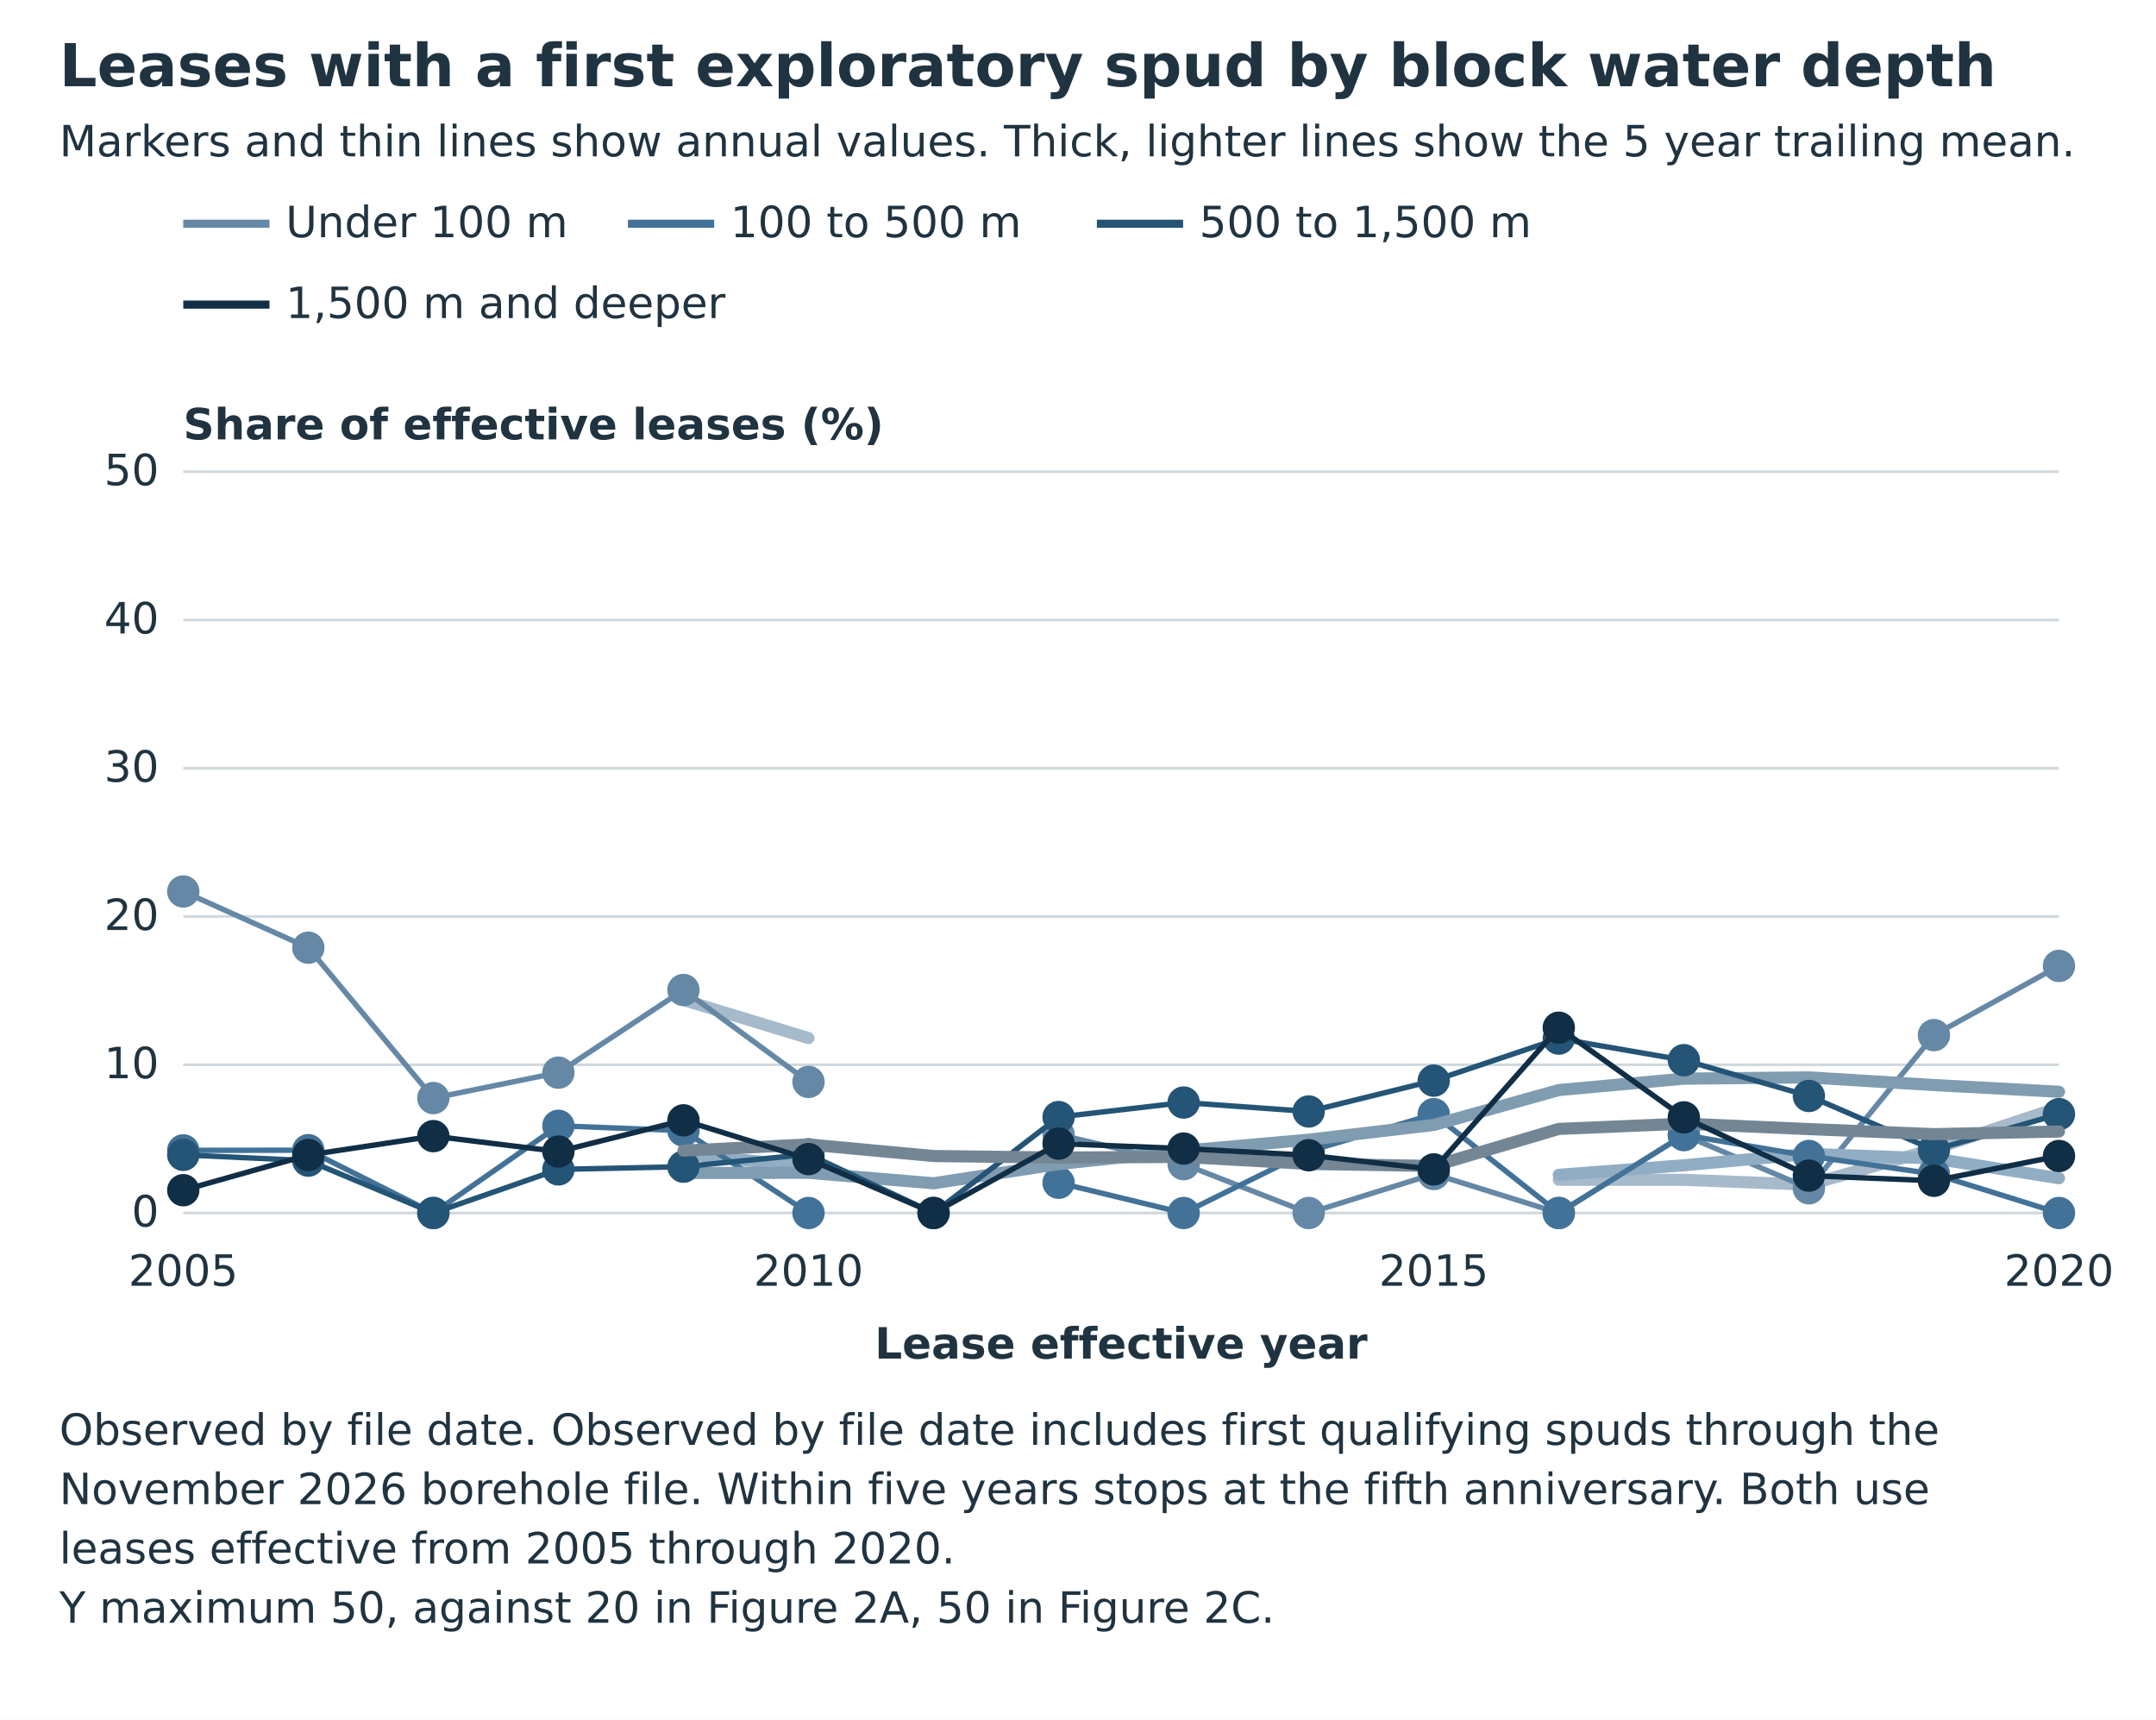
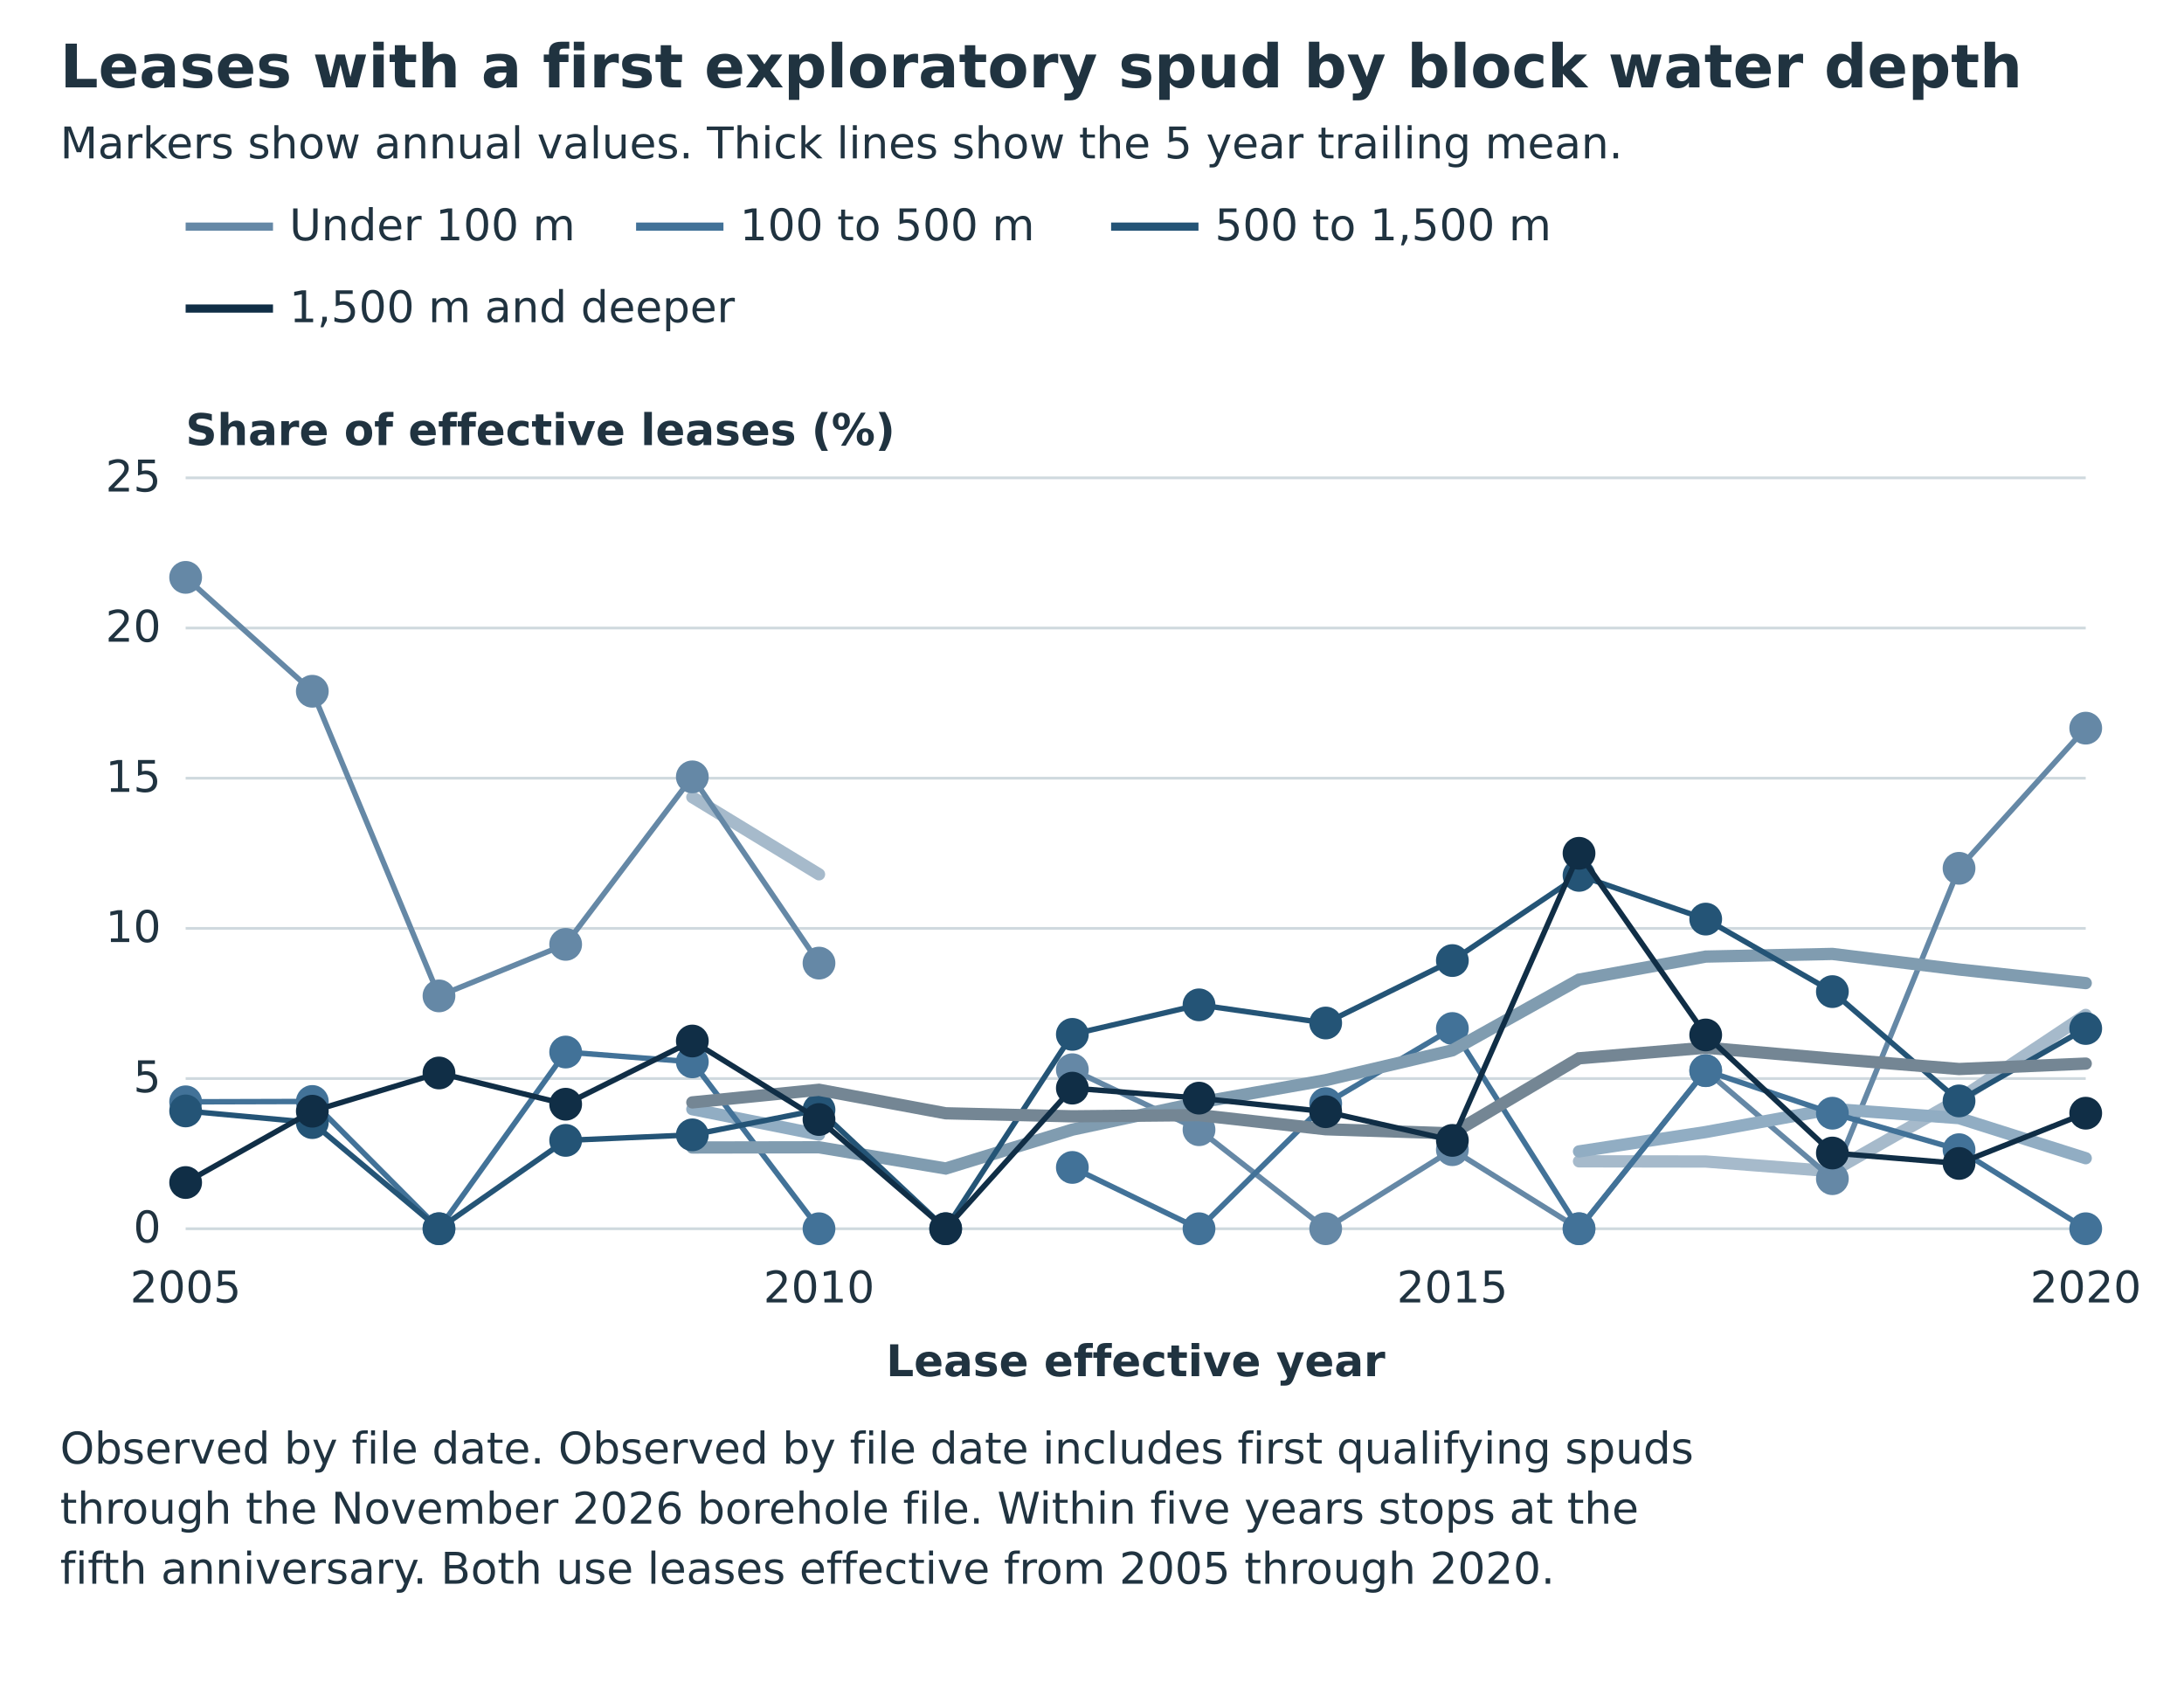
- <svg xmlns="http://www.w3.org/2000/svg" role="img" aria-label="Leases with a first exploratory spud by block water depth" font-family="'DejaVu Sans','Segoe UI',Arial,sans-serif" font-size="16" fill="#203340" width="800" height="638" viewBox="0 0 800 638">
-   <rect width="800" height="638" fill="white" />
+ <svg xmlns="http://www.w3.org/2000/svg" role="img" aria-label="Leases with a first exploratory spud by block water depth" font-family="'DejaVu Sans','Segoe UI',Arial,sans-serif" font-size="16" fill="#203340" width="800" height="616" viewBox="0 0 800 616">
+   <rect width="800" height="616" fill="white" />
  <text x="22" y="32" font-size="22" font-weight="bold">Leases with a first exploratory spud by block water depth</text>
-   <text x="22" y="58">Markers and thin lines show annual values. Thick, lighter lines show the 5 year trailing mean.</text>
+   <text x="22" y="58">Markers show annual values. Thick lines show the 5 year trailing mean.</text>
  <g data-legend="0">
    <rect x="62" y="70" height="27" width="154" fill="white" />
    <line x1="68" y1="83" x2="100" y2="83" stroke="#6588a6" stroke-width="3" />
    <text x="106" y="88">Under 100 m</text>
  </g>
  <g data-legend="1">
    <rect x="227" y="70" height="27" width="163" fill="white" />
    <line x1="233" y1="83" x2="265" y2="83" stroke="#427298" stroke-width="3" />
    <text x="271" y="88">100 to 500 m</text>
  </g>
  <g data-legend="2">
    <rect x="401" y="70" height="27" width="181" fill="white" />
    <line x1="407" y1="83" x2="439" y2="83" stroke="#245476" stroke-width="3" />
    <text x="445" y="88">500 to 1,500 m</text>
  </g>
  <g data-legend="3">
    <rect x="62" y="100" height="27" width="217" fill="white" />
    <line x1="68" y1="113" x2="100" y2="113" stroke="#102e46" stroke-width="3" />
    <text x="106" y="118">1,500 m and deeper</text>
  </g>
  <text x="68" y="163" font-weight="bold">Share of effective leases (%)</text>
  <line x1="68" x2="764" y1="450.0" y2="450.0" stroke="#cfd9de" />
  <text x="59" y="455.0" text-anchor="end">0</text>
  <line x1="68" x2="764" y1="395.0" y2="395.0" stroke="#cfd9de" />
-   <text x="59" y="400.0" text-anchor="end">10</text>
+   <text x="59" y="400.0" text-anchor="end">5</text>
  <line x1="68" x2="764" y1="340.0" y2="340.0" stroke="#cfd9de" />
-   <text x="59" y="345.0" text-anchor="end">20</text>
+   <text x="59" y="345.0" text-anchor="end">10</text>
  <line x1="68" x2="764" y1="285.0" y2="285.0" stroke="#cfd9de" />
-   <text x="59" y="290.0" text-anchor="end">30</text>
+   <text x="59" y="290.0" text-anchor="end">15</text>
  <line x1="68" x2="764" y1="230.0" y2="230.0" stroke="#cfd9de" />
-   <text x="59" y="235.0" text-anchor="end">40</text>
+   <text x="59" y="235.0" text-anchor="end">20</text>
  <line x1="68" x2="764" y1="175.0" y2="175.0" stroke="#cfd9de" />
-   <text x="59" y="180.0" text-anchor="end">50</text>
+   <text x="59" y="180.0" text-anchor="end">25</text>
  <text x="68.0" y="477" text-anchor="middle">2005</text>
  <text x="300.0" y="477" text-anchor="middle">2010</text>
  <text x="532.0" y="477" text-anchor="middle">2015</text>
  <text x="764.0" y="477" text-anchor="middle">2020</text>
  <text x="416.0" y="504" text-anchor="middle" font-weight="bold">Lease effective year</text>
  <g data-series="0" data-label="Under 100 m">
-     <path d="M253.60,370.97l0,0 L300.00,385.10 M578.40,437.66l0,0 L624.80,437.69 L671.20,439.48 L717.60,426.28 L764.00,410.84" fill="none" stroke="#a6bacb" stroke-width="4.5" stroke-linecap="round" class="trend" />
-     <path d="M68.00,330.72l0,0 L114.40,351.58 L160.80,407.36 L207.20,397.93 L253.60,367.26 L300.00,401.36 M392.80,420.88l0,0 L439.20,431.87 L485.60,450.00 L532.00,435.53 L578.40,450.00 L624.80,421.05 L671.20,440.83 L717.60,384.00 L764.00,358.33" fill="none" stroke="#6588a6" stroke-width="2" stroke-linecap="round" class="annual" />
-     <circle cx="68.00" cy="330.72" r="5" stroke="#6588a6" stroke-width="2" fill="#6588a6" data-year="2005" />
-     <circle cx="114.40" cy="351.58" r="5" stroke="#6588a6" stroke-width="2" fill="#6588a6" data-year="2006" />
-     <circle cx="160.80" cy="407.36" r="5" stroke="#6588a6" stroke-width="2" fill="#6588a6" data-year="2007" />
-     <circle cx="207.20" cy="397.93" r="5" stroke="#6588a6" stroke-width="2" fill="#6588a6" data-year="2008" />
-     <circle cx="253.60" cy="367.26" r="5" stroke="#6588a6" stroke-width="2" fill="#6588a6" data-year="2009" />
-     <circle cx="300.00" cy="401.36" r="5" stroke="#6588a6" stroke-width="2" fill="#6588a6" data-year="2010" />
-     <circle cx="392.80" cy="420.88" r="5" stroke="#6588a6" stroke-width="2" fill="#6588a6" data-year="2012" />
-     <circle cx="439.20" cy="431.87" r="5" stroke="#6588a6" stroke-width="2" fill="#6588a6" data-year="2013" />
+     <path d="M253.60,291.94l0,0 L300.00,320.20 M578.40,425.31l0,0 L624.80,425.38 L671.20,428.96 L717.60,402.56 L764.00,371.69" fill="none" stroke="#a6bacb" stroke-width="4.5" stroke-linecap="round" class="trend" />
+     <path d="M68.00,211.45l0,0 L114.40,253.16 L160.80,364.73 L207.20,345.86 L253.60,284.51 L300.00,352.72 M392.80,391.76l0,0 L439.20,413.74 L485.60,450.00 L532.00,421.05 L578.40,450.00 L624.80,392.11 L671.20,431.67 L717.60,318.00 L764.00,266.67" fill="none" stroke="#6588a6" stroke-width="2" stroke-linecap="round" class="annual" />
+     <circle cx="68.00" cy="211.45" r="5" stroke="#6588a6" stroke-width="2" fill="#6588a6" data-year="2005" />
+     <circle cx="114.40" cy="253.16" r="5" stroke="#6588a6" stroke-width="2" fill="#6588a6" data-year="2006" />
+     <circle cx="160.80" cy="364.73" r="5" stroke="#6588a6" stroke-width="2" fill="#6588a6" data-year="2007" />
+     <circle cx="207.20" cy="345.86" r="5" stroke="#6588a6" stroke-width="2" fill="#6588a6" data-year="2008" />
+     <circle cx="253.60" cy="284.51" r="5" stroke="#6588a6" stroke-width="2" fill="#6588a6" data-year="2009" />
+     <circle cx="300.00" cy="352.72" r="5" stroke="#6588a6" stroke-width="2" fill="#6588a6" data-year="2010" />
+     <circle cx="392.80" cy="391.76" r="5" stroke="#6588a6" stroke-width="2" fill="#6588a6" data-year="2012" />
+     <circle cx="439.20" cy="413.74" r="5" stroke="#6588a6" stroke-width="2" fill="#6588a6" data-year="2013" />
    <circle cx="485.60" cy="450.00" r="5" stroke="#6588a6" stroke-width="2" fill="#6588a6" data-year="2014" />
-     <circle cx="532.00" cy="435.53" r="5" stroke="#6588a6" stroke-width="2" fill="#6588a6" data-year="2015" />
+     <circle cx="532.00" cy="421.05" r="5" stroke="#6588a6" stroke-width="2" fill="#6588a6" data-year="2015" />
    <circle cx="578.40" cy="450.00" r="5" stroke="#6588a6" stroke-width="2" fill="#6588a6" data-year="2016" />
-     <circle cx="624.80" cy="421.05" r="5" stroke="#6588a6" stroke-width="2" fill="#6588a6" data-year="2017" />
-     <circle cx="671.20" cy="440.83" r="5" stroke="#6588a6" stroke-width="2" fill="#6588a6" data-year="2018" />
-     <circle cx="717.60" cy="384.00" r="5" stroke="#6588a6" stroke-width="2" fill="#6588a6" data-year="2019" />
-     <circle cx="764.00" cy="358.33" r="5" stroke="#6588a6" stroke-width="2" fill="#6588a6" data-year="2020" />
+     <circle cx="624.80" cy="392.11" r="5" stroke="#6588a6" stroke-width="2" fill="#6588a6" data-year="2017" />
+     <circle cx="671.20" cy="431.67" r="5" stroke="#6588a6" stroke-width="2" fill="#6588a6" data-year="2018" />
+     <circle cx="717.60" cy="318.00" r="5" stroke="#6588a6" stroke-width="2" fill="#6588a6" data-year="2019" />
+     <circle cx="764.00" cy="266.67" r="5" stroke="#6588a6" stroke-width="2" fill="#6588a6" data-year="2020" />
  </g>
  <g data-series="1" data-label="100 to 500 m">
-     <path d="M253.60,428.11l0,0 L300.00,432.76 M578.40,435.84l0,0 L624.80,432.29 L671.20,428.06 L717.60,429.75 L764.00,437.09" fill="none" stroke="#91adc3" stroke-width="4.5" stroke-linecap="round" class="trend" />
-     <path d="M68.00,426.76l0,0 L114.40,426.69 L160.80,450.00 L207.20,417.65 L253.60,419.44 L300.00,450.00 M392.80,438.78l0,0 L439.20,450.00 L485.60,427.08 L532.00,413.33 L578.40,450.00 L624.80,421.05 L671.20,428.85 L717.60,435.53 L764.00,450.00" fill="none" stroke="#427298" stroke-width="2" stroke-linecap="round" class="annual" />
-     <circle cx="68.00" cy="426.76" r="5" stroke="#427298" stroke-width="2" fill="#427298" data-year="2005" />
-     <circle cx="114.40" cy="426.69" r="5" stroke="#427298" stroke-width="2" fill="#427298" data-year="2006" />
+     <path d="M253.60,406.22l0,0 L300.00,415.51 M578.40,421.68l0,0 L624.80,414.59 L671.20,406.13 L717.60,409.50 L764.00,424.17" fill="none" stroke="#91adc3" stroke-width="4.5" stroke-linecap="round" class="trend" />
+     <path d="M68.00,403.52l0,0 L114.40,403.39 L160.80,450.00 L207.20,385.29 L253.60,388.89 L300.00,450.00 M392.80,427.55l0,0 L439.20,450.00 L485.60,404.17 L532.00,376.67 L578.40,450.00 L624.80,392.11 L671.20,407.69 L717.60,421.05 L764.00,450.00" fill="none" stroke="#427298" stroke-width="2" stroke-linecap="round" class="annual" />
+     <circle cx="68.00" cy="403.52" r="5" stroke="#427298" stroke-width="2" fill="#427298" data-year="2005" />
+     <circle cx="114.40" cy="403.39" r="5" stroke="#427298" stroke-width="2" fill="#427298" data-year="2006" />
    <circle cx="160.80" cy="450.00" r="5" stroke="#427298" stroke-width="2" fill="#427298" data-year="2007" />
-     <circle cx="207.20" cy="417.65" r="5" stroke="#427298" stroke-width="2" fill="#427298" data-year="2008" />
-     <circle cx="253.60" cy="419.44" r="5" stroke="#427298" stroke-width="2" fill="#427298" data-year="2009" />
+     <circle cx="207.20" cy="385.29" r="5" stroke="#427298" stroke-width="2" fill="#427298" data-year="2008" />
+     <circle cx="253.60" cy="388.89" r="5" stroke="#427298" stroke-width="2" fill="#427298" data-year="2009" />
    <circle cx="300.00" cy="450.00" r="5" stroke="#427298" stroke-width="2" fill="#427298" data-year="2010" />
-     <circle cx="392.80" cy="438.78" r="5" stroke="#427298" stroke-width="2" fill="#427298" data-year="2012" />
+     <circle cx="392.80" cy="427.55" r="5" stroke="#427298" stroke-width="2" fill="#427298" data-year="2012" />
    <circle cx="439.20" cy="450.00" r="5" stroke="#427298" stroke-width="2" fill="#427298" data-year="2013" />
-     <circle cx="485.60" cy="427.08" r="5" stroke="#427298" stroke-width="2" fill="#427298" data-year="2014" />
-     <circle cx="532.00" cy="413.33" r="5" stroke="#427298" stroke-width="2" fill="#427298" data-year="2015" />
+     <circle cx="485.60" cy="404.17" r="5" stroke="#427298" stroke-width="2" fill="#427298" data-year="2014" />
+     <circle cx="532.00" cy="376.67" r="5" stroke="#427298" stroke-width="2" fill="#427298" data-year="2015" />
    <circle cx="578.40" cy="450.00" r="5" stroke="#427298" stroke-width="2" fill="#427298" data-year="2016" />
-     <circle cx="624.80" cy="421.05" r="5" stroke="#427298" stroke-width="2" fill="#427298" data-year="2017" />
-     <circle cx="671.20" cy="428.85" r="5" stroke="#427298" stroke-width="2" fill="#427298" data-year="2018" />
-     <circle cx="717.60" cy="435.53" r="5" stroke="#427298" stroke-width="2" fill="#427298" data-year="2019" />
+     <circle cx="624.80" cy="392.11" r="5" stroke="#427298" stroke-width="2" fill="#427298" data-year="2017" />
+     <circle cx="671.20" cy="407.69" r="5" stroke="#427298" stroke-width="2" fill="#427298" data-year="2018" />
+     <circle cx="717.60" cy="421.05" r="5" stroke="#427298" stroke-width="2" fill="#427298" data-year="2019" />
    <circle cx="764.00" cy="450.00" r="5" stroke="#427298" stroke-width="2" fill="#427298" data-year="2020" />
  </g>
  <g data-series="2" data-label="500 to 1,500 m">
-     <path d="M253.60,435.13l0,0 L300.00,435.08 L346.40,438.97 L392.80,431.85 L439.20,426.89 L485.60,422.79 L532.00,417.33 L578.40,404.39 L624.80,400.16 L671.20,399.68 L717.60,402.53 L764.00,405.02" fill="none" stroke="#809cb0" stroke-width="4.5" stroke-linecap="round" class="trend" />
-     <path d="M68.00,428.43l0,0 L114.40,430.57 L160.80,450.00 L207.20,433.82 L253.60,432.81 L300.00,428.22 L346.40,450.00 L392.80,414.41 L439.20,409.01 L485.60,412.33 L532.00,400.89 L578.40,385.29 L624.80,393.30 L671.20,406.58 L717.60,426.60 L764.00,413.33" fill="none" stroke="#245476" stroke-width="2" stroke-linecap="round" class="annual" />
-     <circle cx="68.00" cy="428.43" r="5" stroke="#245476" stroke-width="2" fill="#245476" data-year="2005" />
-     <circle cx="114.40" cy="430.57" r="5" stroke="#245476" stroke-width="2" fill="#245476" data-year="2006" />
+     <path d="M253.60,420.25l0,0 L300.00,420.17 L346.40,427.94 L392.80,413.71 L439.20,403.78 L485.60,395.59 L532.00,384.66 L578.40,358.77 L624.80,350.33 L671.20,349.36 L717.60,355.06 L764.00,360.04" fill="none" stroke="#809cb0" stroke-width="4.5" stroke-linecap="round" class="trend" />
+     <path d="M68.00,406.86l0,0 L114.40,411.13 L160.80,450.00 L207.20,417.65 L253.60,415.62 L300.00,406.44 L346.40,450.00 L392.80,378.82 L439.20,368.01 L485.60,374.66 L532.00,351.79 L578.40,320.59 L624.80,336.60 L671.20,363.16 L717.60,403.19 L764.00,376.67" fill="none" stroke="#245476" stroke-width="2" stroke-linecap="round" class="annual" />
+     <circle cx="68.00" cy="406.86" r="5" stroke="#245476" stroke-width="2" fill="#245476" data-year="2005" />
+     <circle cx="114.40" cy="411.13" r="5" stroke="#245476" stroke-width="2" fill="#245476" data-year="2006" />
    <circle cx="160.80" cy="450.00" r="5" stroke="#245476" stroke-width="2" fill="#245476" data-year="2007" />
-     <circle cx="207.20" cy="433.82" r="5" stroke="#245476" stroke-width="2" fill="#245476" data-year="2008" />
-     <circle cx="253.60" cy="432.81" r="5" stroke="#245476" stroke-width="2" fill="#245476" data-year="2009" />
-     <circle cx="300.00" cy="428.22" r="5" stroke="#245476" stroke-width="2" fill="#245476" data-year="2010" />
+     <circle cx="207.20" cy="417.65" r="5" stroke="#245476" stroke-width="2" fill="#245476" data-year="2008" />
+     <circle cx="253.60" cy="415.62" r="5" stroke="#245476" stroke-width="2" fill="#245476" data-year="2009" />
+     <circle cx="300.00" cy="406.44" r="5" stroke="#245476" stroke-width="2" fill="#245476" data-year="2010" />
    <circle cx="346.40" cy="450.00" r="5" stroke="#245476" stroke-width="2" fill="#245476" data-year="2011" />
-     <circle cx="392.80" cy="414.41" r="5" stroke="#245476" stroke-width="2" fill="#245476" data-year="2012" />
-     <circle cx="439.20" cy="409.01" r="5" stroke="#245476" stroke-width="2" fill="#245476" data-year="2013" />
-     <circle cx="485.60" cy="412.33" r="5" stroke="#245476" stroke-width="2" fill="#245476" data-year="2014" />
-     <circle cx="532.00" cy="400.89" r="5" stroke="#245476" stroke-width="2" fill="#245476" data-year="2015" />
-     <circle cx="578.40" cy="385.29" r="5" stroke="#245476" stroke-width="2" fill="#245476" data-year="2016" />
-     <circle cx="624.80" cy="393.30" r="5" stroke="#245476" stroke-width="2" fill="#245476" data-year="2017" />
-     <circle cx="671.20" cy="406.58" r="5" stroke="#245476" stroke-width="2" fill="#245476" data-year="2018" />
-     <circle cx="717.60" cy="426.60" r="5" stroke="#245476" stroke-width="2" fill="#245476" data-year="2019" />
-     <circle cx="764.00" cy="413.33" r="5" stroke="#245476" stroke-width="2" fill="#245476" data-year="2020" />
+     <circle cx="392.80" cy="378.82" r="5" stroke="#245476" stroke-width="2" fill="#245476" data-year="2012" />
+     <circle cx="439.20" cy="368.01" r="5" stroke="#245476" stroke-width="2" fill="#245476" data-year="2013" />
+     <circle cx="485.60" cy="374.66" r="5" stroke="#245476" stroke-width="2" fill="#245476" data-year="2014" />
+     <circle cx="532.00" cy="351.79" r="5" stroke="#245476" stroke-width="2" fill="#245476" data-year="2015" />
+     <circle cx="578.40" cy="320.59" r="5" stroke="#245476" stroke-width="2" fill="#245476" data-year="2016" />
+     <circle cx="624.80" cy="336.60" r="5" stroke="#245476" stroke-width="2" fill="#245476" data-year="2017" />
+     <circle cx="671.20" cy="363.16" r="5" stroke="#245476" stroke-width="2" fill="#245476" data-year="2018" />
+     <circle cx="717.60" cy="403.19" r="5" stroke="#245476" stroke-width="2" fill="#245476" data-year="2019" />
+     <circle cx="764.00" cy="376.67" r="5" stroke="#245476" stroke-width="2" fill="#245476" data-year="2020" />
  </g>
  <g data-series="3" data-label="1,500 m and deeper">
-     <path d="M253.60,426.87l0,0 L300.00,424.56 L346.40,428.86 L392.80,429.42 L439.20,429.19 L485.60,431.78 L532.00,432.55 L578.40,418.80 L624.80,416.85 L671.20,418.86 L717.60,420.75 L764.00,419.76" fill="none" stroke="#748694" stroke-width="4.5" stroke-linecap="round" class="trend" />
-     <path d="M68.00,441.54l0,0 L114.40,428.48 L160.80,421.48 L207.20,427.20 L253.60,415.62 L300.00,430.00 L346.40,450.00 L392.80,424.26 L439.20,426.09 L485.60,428.57 L532.00,433.82 L578.40,381.25 L624.80,414.52 L671.20,436.13 L717.60,438.04 L764.00,428.85" fill="none" stroke="#102e46" stroke-width="2" stroke-linecap="round" class="annual" />
-     <circle cx="68.00" cy="441.54" r="5" stroke="#102e46" stroke-width="2" fill="#102e46" data-year="2005" />
-     <circle cx="114.40" cy="428.48" r="5" stroke="#102e46" stroke-width="2" fill="#102e46" data-year="2006" />
-     <circle cx="160.80" cy="421.48" r="5" stroke="#102e46" stroke-width="2" fill="#102e46" data-year="2007" />
-     <circle cx="207.20" cy="427.20" r="5" stroke="#102e46" stroke-width="2" fill="#102e46" data-year="2008" />
-     <circle cx="253.60" cy="415.62" r="5" stroke="#102e46" stroke-width="2" fill="#102e46" data-year="2009" />
-     <circle cx="300.00" cy="430.00" r="5" stroke="#102e46" stroke-width="2" fill="#102e46" data-year="2010" />
+     <path d="M253.60,403.73l0,0 L300.00,399.11 L346.40,407.72 L392.80,408.83 L439.20,408.39 L485.60,413.57 L532.00,415.09 L578.40,387.59 L624.80,383.70 L671.20,387.72 L717.60,391.51 L764.00,389.52" fill="none" stroke="#748694" stroke-width="4.5" stroke-linecap="round" class="trend" />
+     <path d="M68.00,433.08l0,0 L114.40,406.96 L160.80,392.96 L207.20,404.40 L253.60,381.25 L300.00,410.00 L346.40,450.00 L392.80,398.51 L439.20,402.17 L485.60,407.14 L532.00,417.65 L578.40,312.50 L624.80,379.03 L671.20,422.27 L717.60,426.09 L764.00,407.69" fill="none" stroke="#102e46" stroke-width="2" stroke-linecap="round" class="annual" />
+     <circle cx="68.00" cy="433.08" r="5" stroke="#102e46" stroke-width="2" fill="#102e46" data-year="2005" />
+     <circle cx="114.40" cy="406.96" r="5" stroke="#102e46" stroke-width="2" fill="#102e46" data-year="2006" />
+     <circle cx="160.80" cy="392.96" r="5" stroke="#102e46" stroke-width="2" fill="#102e46" data-year="2007" />
+     <circle cx="207.20" cy="404.40" r="5" stroke="#102e46" stroke-width="2" fill="#102e46" data-year="2008" />
+     <circle cx="253.60" cy="381.25" r="5" stroke="#102e46" stroke-width="2" fill="#102e46" data-year="2009" />
+     <circle cx="300.00" cy="410.00" r="5" stroke="#102e46" stroke-width="2" fill="#102e46" data-year="2010" />
    <circle cx="346.40" cy="450.00" r="5" stroke="#102e46" stroke-width="2" fill="#102e46" data-year="2011" />
-     <circle cx="392.80" cy="424.26" r="5" stroke="#102e46" stroke-width="2" fill="#102e46" data-year="2012" />
-     <circle cx="439.20" cy="426.09" r="5" stroke="#102e46" stroke-width="2" fill="#102e46" data-year="2013" />
-     <circle cx="485.60" cy="428.57" r="5" stroke="#102e46" stroke-width="2" fill="#102e46" data-year="2014" />
-     <circle cx="532.00" cy="433.82" r="5" stroke="#102e46" stroke-width="2" fill="#102e46" data-year="2015" />
-     <circle cx="578.40" cy="381.25" r="5" stroke="#102e46" stroke-width="2" fill="#102e46" data-year="2016" />
-     <circle cx="624.80" cy="414.52" r="5" stroke="#102e46" stroke-width="2" fill="#102e46" data-year="2017" />
-     <circle cx="671.20" cy="436.13" r="5" stroke="#102e46" stroke-width="2" fill="#102e46" data-year="2018" />
-     <circle cx="717.60" cy="438.04" r="5" stroke="#102e46" stroke-width="2" fill="#102e46" data-year="2019" />
-     <circle cx="764.00" cy="428.85" r="5" stroke="#102e46" stroke-width="2" fill="#102e46" data-year="2020" />
+     <circle cx="392.80" cy="398.51" r="5" stroke="#102e46" stroke-width="2" fill="#102e46" data-year="2012" />
+     <circle cx="439.20" cy="402.17" r="5" stroke="#102e46" stroke-width="2" fill="#102e46" data-year="2013" />
+     <circle cx="485.60" cy="407.14" r="5" stroke="#102e46" stroke-width="2" fill="#102e46" data-year="2014" />
+     <circle cx="532.00" cy="417.65" r="5" stroke="#102e46" stroke-width="2" fill="#102e46" data-year="2015" />
+     <circle cx="578.40" cy="312.50" r="5" stroke="#102e46" stroke-width="2" fill="#102e46" data-year="2016" />
+     <circle cx="624.80" cy="379.03" r="5" stroke="#102e46" stroke-width="2" fill="#102e46" data-year="2017" />
+     <circle cx="671.20" cy="422.27" r="5" stroke="#102e46" stroke-width="2" fill="#102e46" data-year="2018" />
+     <circle cx="717.60" cy="426.09" r="5" stroke="#102e46" stroke-width="2" fill="#102e46" data-year="2019" />
+     <circle cx="764.00" cy="407.69" r="5" stroke="#102e46" stroke-width="2" fill="#102e46" data-year="2020" />
  </g>
-   <text x="22" y="536">Observed by file date. Observed by file date includes first qualifying spuds through the</text>
-   <text x="22" y="558">November 2026 borehole file. Within five years stops at the fifth anniversary. Both use</text>
-   <text x="22" y="580">leases effective from 2005 through 2020.</text>
-   <text x="22" y="602">Y maximum 50, against 20 in Figure 2A, 50 in Figure 2C.</text>
+   <text x="22" y="536">Observed by file date. Observed by file date includes first qualifying spuds</text>
+   <text x="22" y="558">through the November 2026 borehole file. Within five years stops at the</text>
+   <text x="22" y="580">fifth anniversary. Both use leases effective from 2005 through 2020.</text>
</svg>
